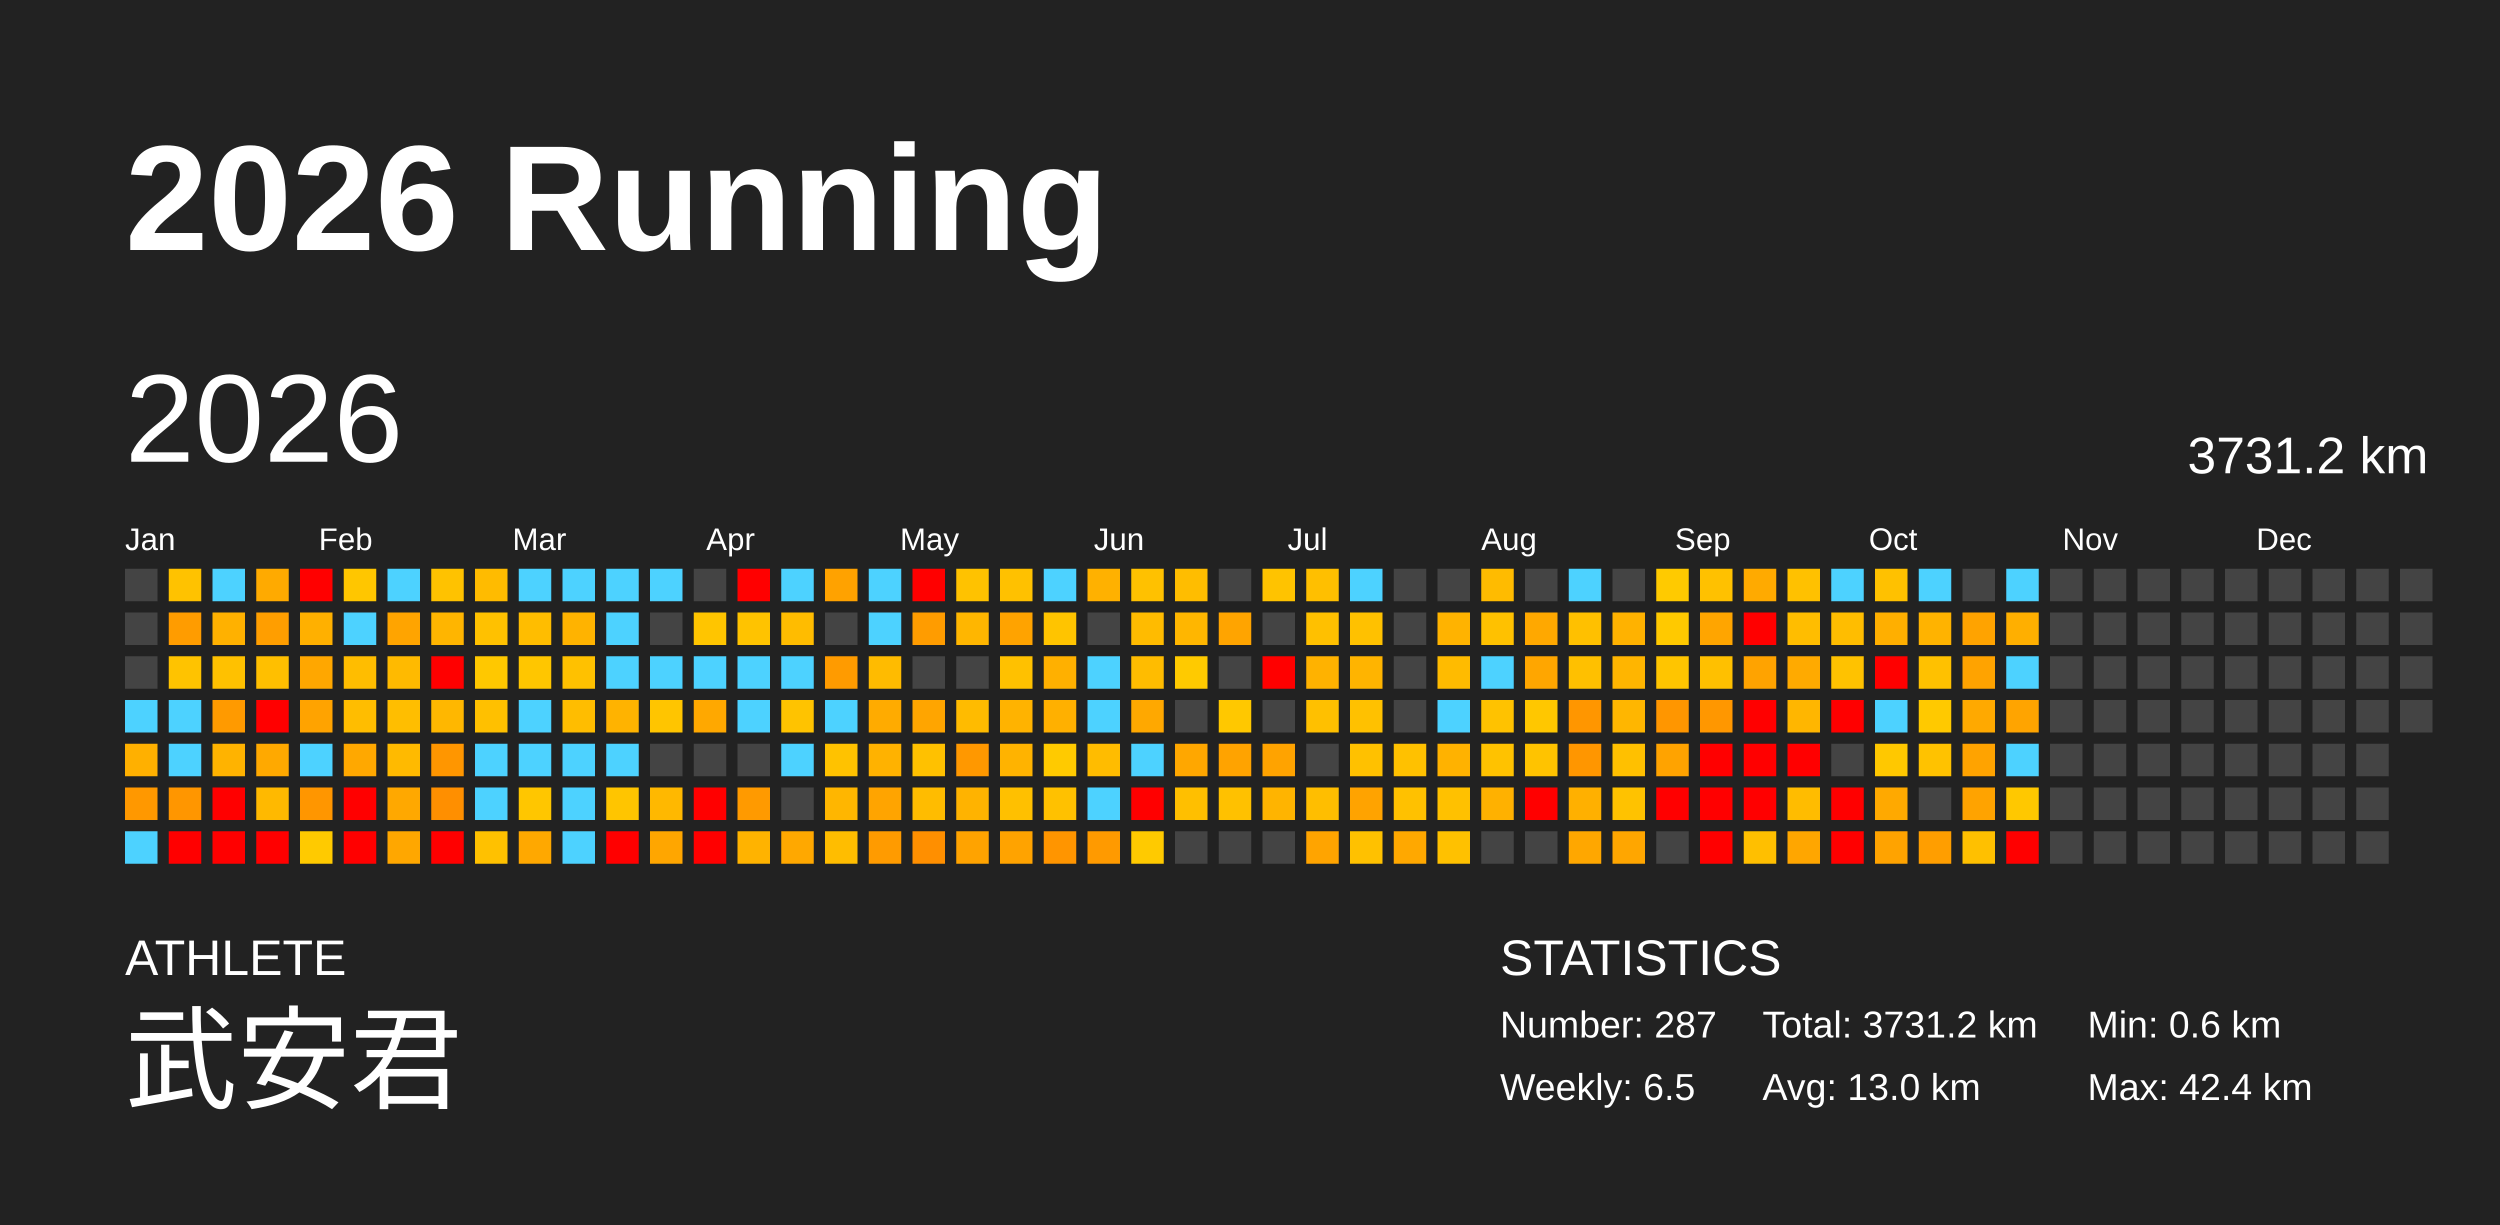
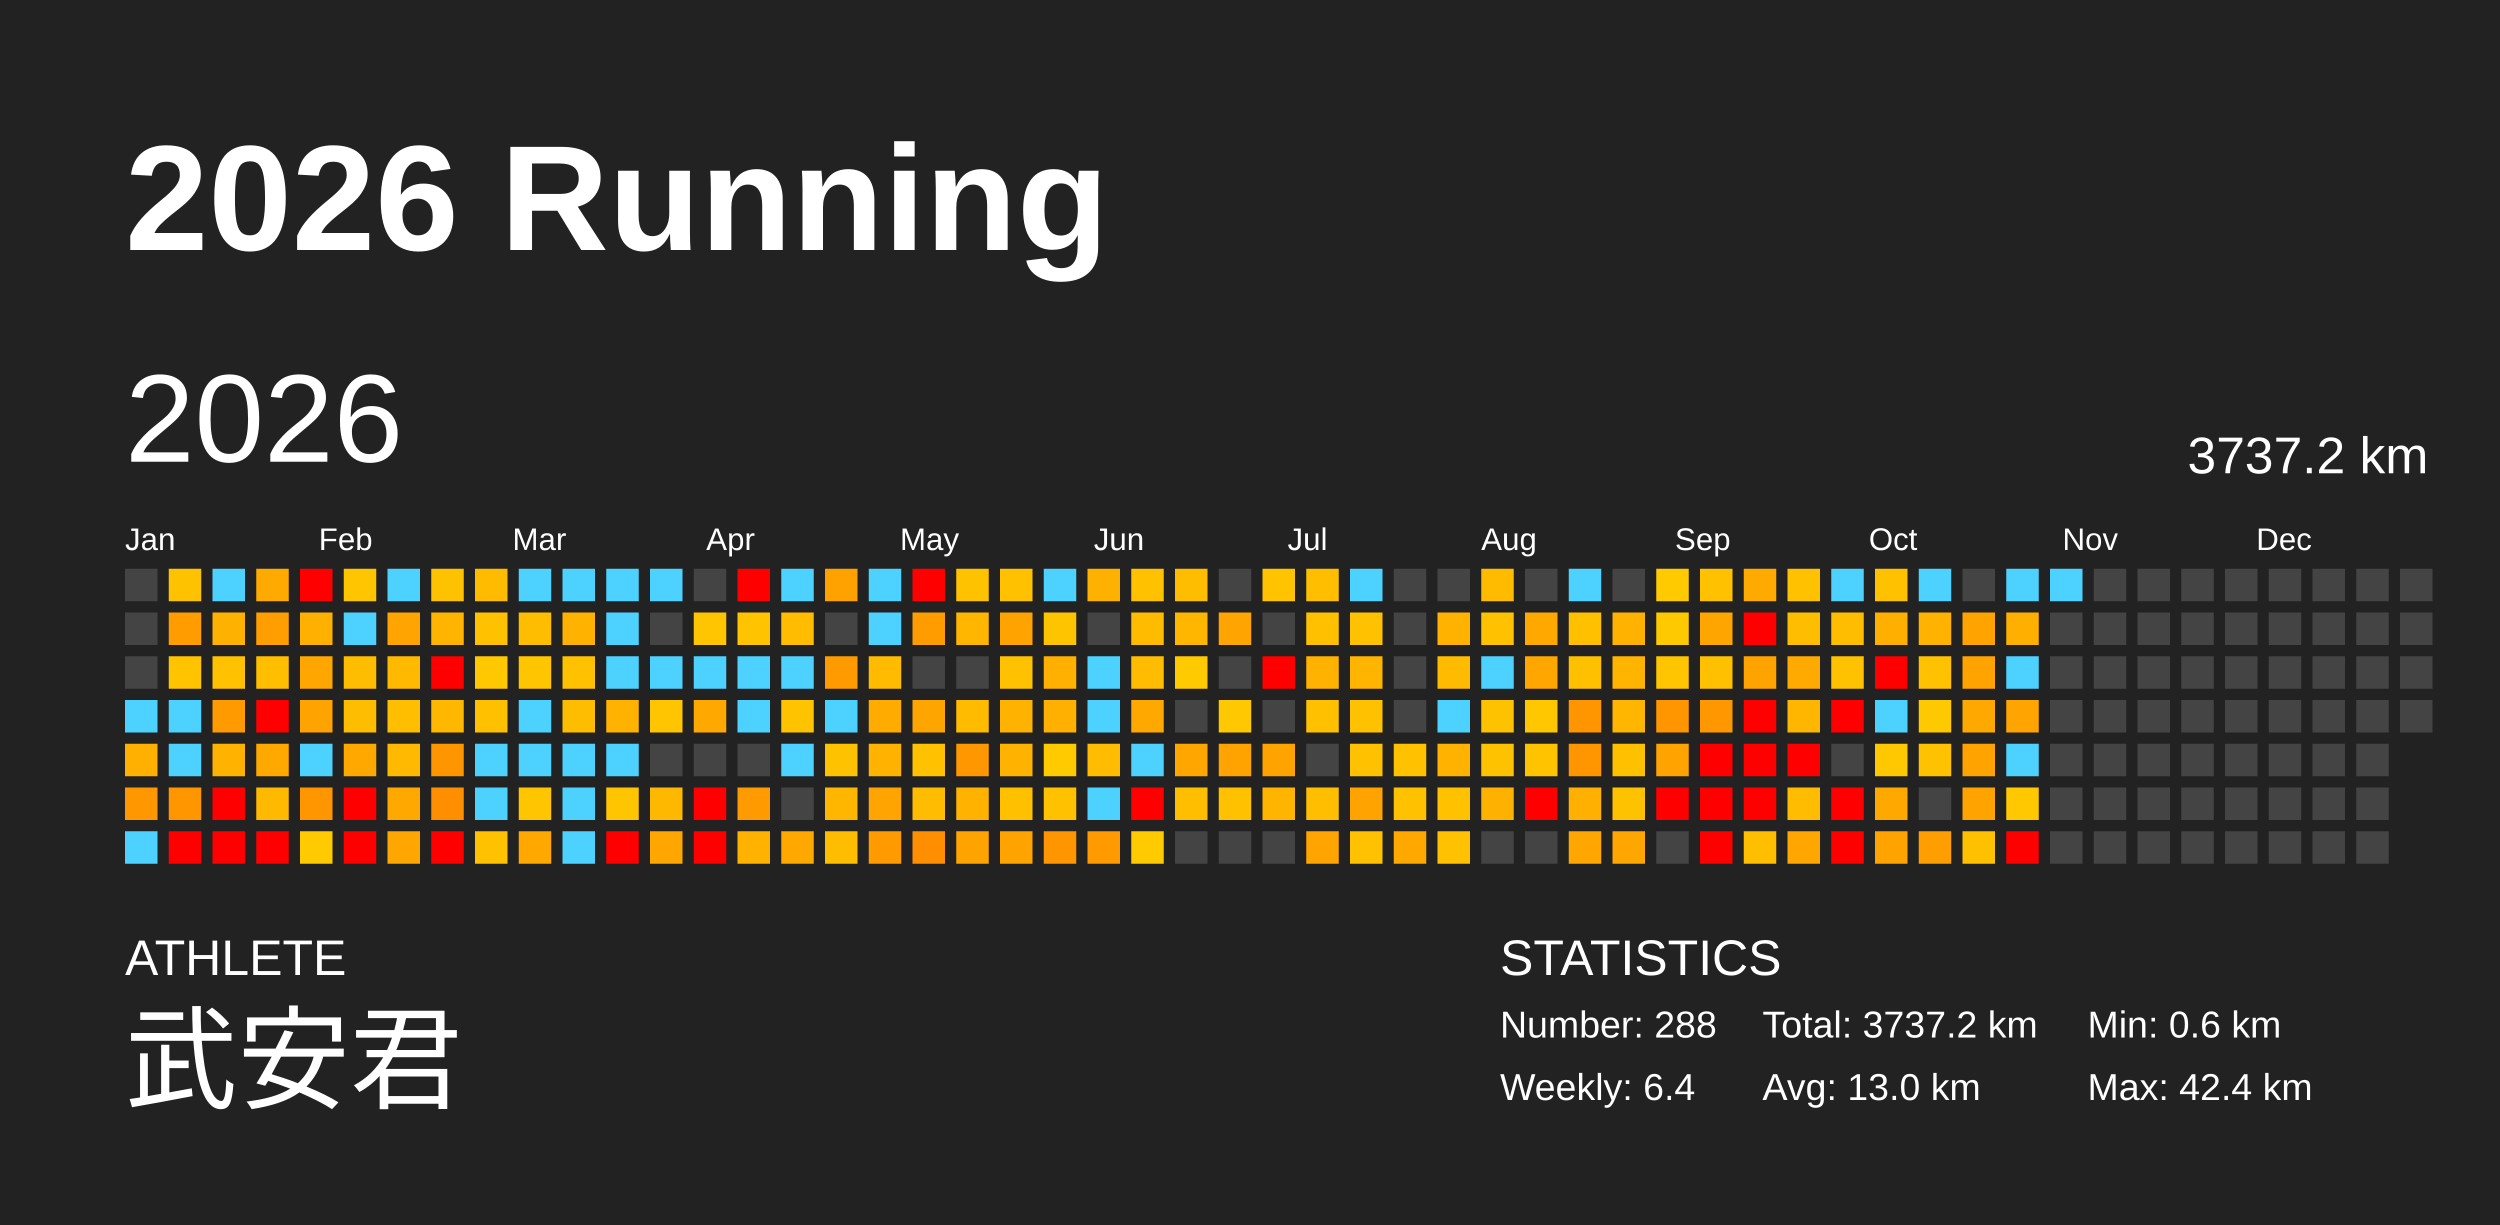
<svg xmlns="http://www.w3.org/2000/svg" baseProfile="full" height="98mm" version="1.1" viewBox="0,0,200,98" width="200mm">
  <defs />
  <rect fill="#222222" height="98" width="200" x="0" y="0" />
  <text fill="#FFFFFF" style="font-size:12px; font-family:Arial; font-weight:bold;" x="10" y="20">2026 Running</text>
  <text fill="#FFFFFF" style="font-size:4px; font-family:Arial" x="10" y="78">ATHLETE</text>
  <text fill="#FFFFFF" style="font-size:9px; font-family:Arial" x="10" y="88">武安君</text>
  <text fill="#FFFFFF" style="font-size:4px; font-family:Arial" x="120" y="78">STATISTICS</text>
-   <text fill="#FFFFFF" style="font-size:3px; font-family:Arial" x="120" y="83">Number: 287</text>
-   <text fill="#FFFFFF" style="font-size:3px; font-family:Arial" x="120" y="88">Weekly: 6.5</text>
-   <text fill="#FFFFFF" style="font-size:3px; font-family:Arial" x="141" y="83">Total: 3731.2 km</text>
+   <text fill="#FFFFFF" style="font-size:3px; font-family:Arial" x="120" y="83">Number: 288</text>
+   <text fill="#FFFFFF" style="font-size:3px; font-family:Arial" x="120" y="88">Weekly: 6.4</text>
+   <text fill="#FFFFFF" style="font-size:3px; font-family:Arial" x="141" y="83">Total: 3737.2 km</text>
  <text fill="#FFFFFF" style="font-size:3px; font-family:Arial" x="141" y="88">Avg: 13.0 km</text>
  <text fill="#FFFFFF" style="font-size:3px; font-family:Arial" x="167" y="83">Min: 0.6 km</text>
  <text fill="#FFFFFF" style="font-size:3px; font-family:Arial" x="167" y="88">Max: 42.4 km</text>
  <text dominant-baseline="hanging" fill="#FFFFFF" style="font-size:10.0px; font-family:Arial;" x="10" y="30">2026</text>
-   <text dominant-baseline="hanging" fill="#FFFFFF" style="font-size:4.125px; font-family:Arial;" x="175" y="35">3731.2 km</text>
+   <text dominant-baseline="hanging" fill="#FFFFFF" style="font-size:4.125px; font-family:Arial;" x="175" y="35">3737.2 km</text>
  <text fill="#FFFFFF" style="font-size:2.5px; font-family:Arial" x="10.0" y="44">Jan</text>
  <text fill="#FFFFFF" style="font-size:2.5px; font-family:Arial" x="25.5" y="44">Feb</text>
  <text fill="#FFFFFF" style="font-size:2.5px; font-family:Arial" x="41.0" y="44">Mar</text>
  <text fill="#FFFFFF" style="font-size:2.5px; font-family:Arial" x="56.5" y="44">Apr</text>
  <text fill="#FFFFFF" style="font-size:2.5px; font-family:Arial" x="72.0" y="44">May</text>
  <text fill="#FFFFFF" style="font-size:2.5px; font-family:Arial" x="87.5" y="44">Jun</text>
  <text fill="#FFFFFF" style="font-size:2.5px; font-family:Arial" x="103.0" y="44">Jul</text>
  <text fill="#FFFFFF" style="font-size:2.5px; font-family:Arial" x="118.5" y="44">Aug</text>
  <text fill="#FFFFFF" style="font-size:2.5px; font-family:Arial" x="134.0" y="44">Sep</text>
  <text fill="#FFFFFF" style="font-size:2.5px; font-family:Arial" x="149.5" y="44">Oct</text>
  <text fill="#FFFFFF" style="font-size:2.5px; font-family:Arial" x="165.0" y="44">Nov</text>
  <text fill="#FFFFFF" style="font-size:2.5px; font-family:Arial" x="180.5" y="44">Dec</text>
  <rect fill="#444444" height="2.6" width="2.6" x="10.0" y="45.5" />
  <rect fill="#444444" height="2.6" width="2.6" x="10.0" y="49.0" />
  <rect fill="#444444" height="2.6" width="2.6" x="10.0" y="52.5" />
  <rect fill="#4dd2ff" height="2.6" width="2.6" x="10.0" y="56.0" />
  <rect fill="#ffb000" height="2.6" width="2.6" x="10.0" y="59.5" />
  <rect fill="#ff9800" height="2.6" width="2.6" x="10.0" y="63.0" />
  <rect fill="#4dd2ff" height="2.6" width="2.6" x="10.0" y="66.5" />
  <rect fill="#ffc200" height="2.6" width="2.6" x="13.5" y="45.5" />
  <rect fill="#ff9c00" height="2.6" width="2.6" x="13.5" y="49.0" />
  <rect fill="#ffc300" height="2.6" width="2.6" x="13.5" y="52.5" />
  <rect fill="#4dd2ff" height="2.6" width="2.6" x="13.5" y="56.0" />
  <rect fill="#4dd2ff" height="2.6" width="2.6" x="13.5" y="59.5" />
  <rect fill="#ff9600" height="2.6" width="2.6" x="13.5" y="63.0" />
  <rect fill="red" height="2.6" width="2.6" x="13.5" y="66.5" />
  <rect fill="#4dd2ff" height="2.6" width="2.6" x="17.0" y="45.5" />
  <rect fill="#ffb100" height="2.6" width="2.6" x="17.0" y="49.0" />
  <rect fill="#ffc100" height="2.6" width="2.6" x="17.0" y="52.5" />
  <rect fill="#ff9a00" height="2.6" width="2.6" x="17.0" y="56.0" />
  <rect fill="#ffb300" height="2.6" width="2.6" x="17.0" y="59.5" />
  <rect fill="red" height="2.6" width="2.6" x="17.0" y="63.0" />
  <rect fill="red" height="2.6" width="2.6" x="17.0" y="66.5" />
  <rect fill="#ffaa00" height="2.6" width="2.6" x="20.5" y="45.5" />
  <rect fill="#ff9e00" height="2.6" width="2.6" x="20.5" y="49.0" />
  <rect fill="#ffbf00" height="2.6" width="2.6" x="20.5" y="52.5" />
  <rect fill="red" height="2.6" width="2.6" x="20.5" y="56.0" />
  <rect fill="#ffa900" height="2.6" width="2.6" x="20.5" y="59.5" />
  <rect fill="#ffb900" height="2.6" width="2.6" x="20.5" y="63.0" />
  <rect fill="red" height="2.6" width="2.6" x="20.5" y="66.5" />
  <rect fill="red" height="2.6" width="2.6" x="24.0" y="45.5" />
  <rect fill="#ffb000" height="2.6" width="2.6" x="24.0" y="49.0" />
  <rect fill="#ffa700" height="2.6" width="2.6" x="24.0" y="52.5" />
  <rect fill="#ffa300" height="2.6" width="2.6" x="24.0" y="56.0" />
  <rect fill="#4dd2ff" height="2.6" width="2.6" x="24.0" y="59.5" />
  <rect fill="#ff9600" height="2.6" width="2.6" x="24.0" y="63.0" />
  <rect fill="#ffca00" height="2.6" width="2.6" x="24.0" y="66.5" />
  <rect fill="#ffc600" height="2.6" width="2.6" x="27.5" y="45.5" />
  <rect fill="#4dd2ff" height="2.6" width="2.6" x="27.5" y="49.0" />
  <rect fill="#ffbd00" height="2.6" width="2.6" x="27.5" y="52.5" />
  <rect fill="#ffbd00" height="2.6" width="2.6" x="27.5" y="56.0" />
  <rect fill="#ffa800" height="2.6" width="2.6" x="27.5" y="59.5" />
  <rect fill="red" height="2.6" width="2.6" x="27.5" y="63.0" />
  <rect fill="red" height="2.6" width="2.6" x="27.5" y="66.5" />
  <rect fill="#4dd2ff" height="2.6" width="2.6" x="31.0" y="45.5" />
  <rect fill="#ffa400" height="2.6" width="2.6" x="31.0" y="49.0" />
  <rect fill="#ffba00" height="2.6" width="2.6" x="31.0" y="52.5" />
  <rect fill="#ffbe00" height="2.6" width="2.6" x="31.0" y="56.0" />
  <rect fill="#ffba00" height="2.6" width="2.6" x="31.0" y="59.5" />
  <rect fill="#ffa800" height="2.6" width="2.6" x="31.0" y="63.0" />
  <rect fill="#ffa700" height="2.6" width="2.6" x="31.0" y="66.5" />
  <rect fill="#ffc200" height="2.6" width="2.6" x="34.5" y="45.5" />
  <rect fill="#ffb500" height="2.6" width="2.6" x="34.5" y="49.0" />
  <rect fill="red" height="2.6" width="2.6" x="34.5" y="52.5" />
  <rect fill="#ffb700" height="2.6" width="2.6" x="34.5" y="56.0" />
  <rect fill="#ff9600" height="2.6" width="2.6" x="34.5" y="59.5" />
  <rect fill="#ff8f00" height="2.6" width="2.6" x="34.5" y="63.0" />
  <rect fill="red" height="2.6" width="2.6" x="34.5" y="66.5" />
  <rect fill="#ffbb00" height="2.6" width="2.6" x="38.0" y="45.5" />
  <rect fill="#ffc100" height="2.6" width="2.6" x="38.0" y="49.0" />
  <rect fill="#ffc800" height="2.6" width="2.6" x="38.0" y="52.5" />
  <rect fill="#ffc000" height="2.6" width="2.6" x="38.0" y="56.0" />
  <rect fill="#4dd2ff" height="2.6" width="2.6" x="38.0" y="59.5" />
  <rect fill="#4dd2ff" height="2.6" width="2.6" x="38.0" y="63.0" />
  <rect fill="#ffc100" height="2.6" width="2.6" x="38.0" y="66.5" />
  <rect fill="#4dd2ff" height="2.6" width="2.6" x="41.5" y="45.5" />
  <rect fill="#ffbd00" height="2.6" width="2.6" x="41.5" y="49.0" />
  <rect fill="#ffc600" height="2.6" width="2.6" x="41.5" y="52.5" />
  <rect fill="#4dd2ff" height="2.6" width="2.6" x="41.5" y="56.0" />
  <rect fill="#4dd2ff" height="2.6" width="2.6" x="41.5" y="59.5" />
  <rect fill="#ffc600" height="2.6" width="2.6" x="41.5" y="63.0" />
  <rect fill="#ffa800" height="2.6" width="2.6" x="41.5" y="66.5" />
  <rect fill="#4dd2ff" height="2.6" width="2.6" x="45.0" y="45.5" />
  <rect fill="#ffb300" height="2.6" width="2.6" x="45.0" y="49.0" />
  <rect fill="#ffc100" height="2.6" width="2.6" x="45.0" y="52.5" />
  <rect fill="#ffbd00" height="2.6" width="2.6" x="45.0" y="56.0" />
  <rect fill="#4dd2ff" height="2.6" width="2.6" x="45.0" y="59.5" />
  <rect fill="#4dd2ff" height="2.6" width="2.6" x="45.0" y="63.0" />
  <rect fill="#4dd2ff" height="2.6" width="2.6" x="45.0" y="66.5" />
  <rect fill="#4dd2ff" height="2.6" width="2.6" x="48.5" y="45.5" />
  <rect fill="#4dd2ff" height="2.6" width="2.6" x="48.5" y="49.0" />
  <rect fill="#4dd2ff" height="2.6" width="2.6" x="48.5" y="52.5" />
  <rect fill="#ffb300" height="2.6" width="2.6" x="48.5" y="56.0" />
  <rect fill="#4dd2ff" height="2.6" width="2.6" x="48.5" y="59.5" />
  <rect fill="#ffc500" height="2.6" width="2.6" x="48.5" y="63.0" />
  <rect fill="red" height="2.6" width="2.6" x="48.5" y="66.5" />
  <rect fill="#4dd2ff" height="2.6" width="2.6" x="52.0" y="45.5" />
  <rect fill="#444444" height="2.6" width="2.6" x="52.0" y="49.0" />
  <rect fill="#4dd2ff" height="2.6" width="2.6" x="52.0" y="52.5" />
  <rect fill="#ffc500" height="2.6" width="2.6" x="52.0" y="56.0" />
  <rect fill="#444444" height="2.6" width="2.6" x="52.0" y="59.5" />
  <rect fill="#ffb800" height="2.6" width="2.6" x="52.0" y="63.0" />
  <rect fill="#ffa600" height="2.6" width="2.6" x="52.0" y="66.5" />
  <rect fill="#444444" height="2.6" width="2.6" x="55.5" y="45.5" />
  <rect fill="#ffc500" height="2.6" width="2.6" x="55.5" y="49.0" />
  <rect fill="#4dd2ff" height="2.6" width="2.6" x="55.5" y="52.5" />
  <rect fill="#ffa800" height="2.6" width="2.6" x="55.5" y="56.0" />
  <rect fill="#444444" height="2.6" width="2.6" x="55.5" y="59.5" />
  <rect fill="red" height="2.6" width="2.6" x="55.5" y="63.0" />
  <rect fill="red" height="2.6" width="2.6" x="55.5" y="66.5" />
  <rect fill="red" height="2.6" width="2.6" x="59.0" y="45.5" />
  <rect fill="#ffc300" height="2.6" width="2.6" x="59.0" y="49.0" />
  <rect fill="#4dd2ff" height="2.6" width="2.6" x="59.0" y="52.5" />
  <rect fill="#4dd2ff" height="2.6" width="2.6" x="59.0" y="56.0" />
  <rect fill="#444444" height="2.6" width="2.6" x="59.0" y="59.5" />
  <rect fill="#ff9a00" height="2.6" width="2.6" x="59.0" y="63.0" />
  <rect fill="#ffb300" height="2.6" width="2.6" x="59.0" y="66.5" />
  <rect fill="#4dd2ff" height="2.6" width="2.6" x="62.5" y="45.5" />
  <rect fill="#ffbc00" height="2.6" width="2.6" x="62.5" y="49.0" />
  <rect fill="#4dd2ff" height="2.6" width="2.6" x="62.5" y="52.5" />
  <rect fill="#ffc300" height="2.6" width="2.6" x="62.5" y="56.0" />
  <rect fill="#4dd2ff" height="2.6" width="2.6" x="62.5" y="59.5" />
  <rect fill="#444444" height="2.6" width="2.6" x="62.5" y="63.0" />
  <rect fill="#ffa800" height="2.6" width="2.6" x="62.5" y="66.5" />
  <rect fill="#ffa200" height="2.6" width="2.6" x="66.0" y="45.5" />
  <rect fill="#444444" height="2.6" width="2.6" x="66.0" y="49.0" />
  <rect fill="#ff9b00" height="2.6" width="2.6" x="66.0" y="52.5" />
  <rect fill="#4dd2ff" height="2.6" width="2.6" x="66.0" y="56.0" />
  <rect fill="#ffc200" height="2.6" width="2.6" x="66.0" y="59.5" />
  <rect fill="#ffb600" height="2.6" width="2.6" x="66.0" y="63.0" />
  <rect fill="#ffbd00" height="2.6" width="2.6" x="66.0" y="66.5" />
  <rect fill="#4dd2ff" height="2.6" width="2.6" x="69.5" y="45.5" />
  <rect fill="#4dd2ff" height="2.6" width="2.6" x="69.5" y="49.0" />
  <rect fill="#ffbb00" height="2.6" width="2.6" x="69.5" y="52.5" />
  <rect fill="#ffab00" height="2.6" width="2.6" x="69.5" y="56.0" />
  <rect fill="#ffb200" height="2.6" width="2.6" x="69.5" y="59.5" />
  <rect fill="#ffa400" height="2.6" width="2.6" x="69.5" y="63.0" />
  <rect fill="#ff9b00" height="2.6" width="2.6" x="69.5" y="66.5" />
  <rect fill="red" height="2.6" width="2.6" x="73.0" y="45.5" />
  <rect fill="#ff9c00" height="2.6" width="2.6" x="73.0" y="49.0" />
  <rect fill="#444444" height="2.6" width="2.6" x="73.0" y="52.5" />
  <rect fill="#ffa500" height="2.6" width="2.6" x="73.0" y="56.0" />
  <rect fill="#ffc100" height="2.6" width="2.6" x="73.0" y="59.5" />
  <rect fill="#ffbc00" height="2.6" width="2.6" x="73.0" y="63.0" />
  <rect fill="#ff8f00" height="2.6" width="2.6" x="73.0" y="66.5" />
  <rect fill="#ffc200" height="2.6" width="2.6" x="76.5" y="45.5" />
  <rect fill="#ffb600" height="2.6" width="2.6" x="76.5" y="49.0" />
  <rect fill="#444444" height="2.6" width="2.6" x="76.5" y="52.5" />
  <rect fill="#ffbb00" height="2.6" width="2.6" x="76.5" y="56.0" />
  <rect fill="#ff9800" height="2.6" width="2.6" x="76.5" y="59.5" />
  <rect fill="#ffb300" height="2.6" width="2.6" x="76.5" y="63.0" />
  <rect fill="#ffa300" height="2.6" width="2.6" x="76.5" y="66.5" />
  <rect fill="#ffc100" height="2.6" width="2.6" x="80.0" y="45.5" />
  <rect fill="#ffa300" height="2.6" width="2.6" x="80.0" y="49.0" />
  <rect fill="#ffc100" height="2.6" width="2.6" x="80.0" y="52.5" />
  <rect fill="#ffb300" height="2.6" width="2.6" x="80.0" y="56.0" />
  <rect fill="#ffb300" height="2.6" width="2.6" x="80.0" y="59.5" />
  <rect fill="#ffc000" height="2.6" width="2.6" x="80.0" y="63.0" />
  <rect fill="#ffa300" height="2.6" width="2.6" x="80.0" y="66.5" />
  <rect fill="#4dd2ff" height="2.6" width="2.6" x="83.5" y="45.5" />
  <rect fill="#ffc400" height="2.6" width="2.6" x="83.5" y="49.0" />
  <rect fill="#ffb000" height="2.6" width="2.6" x="83.5" y="52.5" />
  <rect fill="#ffb000" height="2.6" width="2.6" x="83.5" y="56.0" />
  <rect fill="#ffca00" height="2.6" width="2.6" x="83.5" y="59.5" />
  <rect fill="#ffc100" height="2.6" width="2.6" x="83.5" y="63.0" />
  <rect fill="#ff9500" height="2.6" width="2.6" x="83.5" y="66.5" />
  <rect fill="#ffb100" height="2.6" width="2.6" x="87.0" y="45.5" />
  <rect fill="#444444" height="2.6" width="2.6" x="87.0" y="49.0" />
  <rect fill="#4dd2ff" height="2.6" width="2.6" x="87.0" y="52.5" />
  <rect fill="#4dd2ff" height="2.6" width="2.6" x="87.0" y="56.0" />
  <rect fill="#ffbc00" height="2.6" width="2.6" x="87.0" y="59.5" />
  <rect fill="#4dd2ff" height="2.6" width="2.6" x="87.0" y="63.0" />
  <rect fill="#ff9a00" height="2.6" width="2.6" x="87.0" y="66.5" />
  <rect fill="#ffc100" height="2.6" width="2.6" x="90.5" y="45.5" />
  <rect fill="#ffbb00" height="2.6" width="2.6" x="90.5" y="49.0" />
  <rect fill="#ffbc00" height="2.6" width="2.6" x="90.5" y="52.5" />
  <rect fill="#ffa800" height="2.6" width="2.6" x="90.5" y="56.0" />
  <rect fill="#4dd2ff" height="2.6" width="2.6" x="90.5" y="59.5" />
  <rect fill="red" height="2.6" width="2.6" x="90.5" y="63.0" />
  <rect fill="#ffca00" height="2.6" width="2.6" x="90.5" y="66.5" />
  <rect fill="#ffbd00" height="2.6" width="2.6" x="94.0" y="45.5" />
  <rect fill="#ffb600" height="2.6" width="2.6" x="94.0" y="49.0" />
  <rect fill="#ffca00" height="2.6" width="2.6" x="94.0" y="52.5" />
  <rect fill="#444444" height="2.6" width="2.6" x="94.0" y="56.0" />
  <rect fill="#ffa700" height="2.6" width="2.6" x="94.0" y="59.5" />
  <rect fill="#ffbf00" height="2.6" width="2.6" x="94.0" y="63.0" />
  <rect fill="#444444" height="2.6" width="2.6" x="94.0" y="66.5" />
  <rect fill="#444444" height="2.6" width="2.6" x="97.5" y="45.5" />
  <rect fill="#ffa400" height="2.6" width="2.6" x="97.5" y="49.0" />
  <rect fill="#444444" height="2.6" width="2.6" x="97.5" y="52.5" />
  <rect fill="#ffc800" height="2.6" width="2.6" x="97.5" y="56.0" />
  <rect fill="#ffa300" height="2.6" width="2.6" x="97.5" y="59.5" />
  <rect fill="#ffc100" height="2.6" width="2.6" x="97.5" y="63.0" />
  <rect fill="#444444" height="2.6" width="2.6" x="97.5" y="66.5" />
  <rect fill="#ffc300" height="2.6" width="2.6" x="101.0" y="45.5" />
  <rect fill="#444444" height="2.6" width="2.6" x="101.0" y="49.0" />
  <rect fill="red" height="2.6" width="2.6" x="101.0" y="52.5" />
  <rect fill="#444444" height="2.6" width="2.6" x="101.0" y="56.0" />
  <rect fill="#ffa300" height="2.6" width="2.6" x="101.0" y="59.5" />
  <rect fill="#ffb400" height="2.6" width="2.6" x="101.0" y="63.0" />
  <rect fill="#444444" height="2.6" width="2.6" x="101.0" y="66.5" />
  <rect fill="#ffbf00" height="2.6" width="2.6" x="104.5" y="45.5" />
  <rect fill="#ffc000" height="2.6" width="2.6" x="104.5" y="49.0" />
  <rect fill="#ffb200" height="2.6" width="2.6" x="104.5" y="52.5" />
  <rect fill="#ffc000" height="2.6" width="2.6" x="104.5" y="56.0" />
  <rect fill="#444444" height="2.6" width="2.6" x="104.5" y="59.5" />
  <rect fill="#ffbe00" height="2.6" width="2.6" x="104.5" y="63.0" />
  <rect fill="#ffa400" height="2.6" width="2.6" x="104.5" y="66.5" />
  <rect fill="#4dd2ff" height="2.6" width="2.6" x="108.0" y="45.5" />
  <rect fill="#ffc100" height="2.6" width="2.6" x="108.0" y="49.0" />
  <rect fill="#ffb400" height="2.6" width="2.6" x="108.0" y="52.5" />
  <rect fill="#ffc100" height="2.6" width="2.6" x="108.0" y="56.0" />
  <rect fill="#ffc100" height="2.6" width="2.6" x="108.0" y="59.5" />
  <rect fill="#ffa300" height="2.6" width="2.6" x="108.0" y="63.0" />
  <rect fill="#ffc100" height="2.6" width="2.6" x="108.0" y="66.5" />
  <rect fill="#444444" height="2.6" width="2.6" x="111.5" y="45.5" />
  <rect fill="#444444" height="2.6" width="2.6" x="111.5" y="49.0" />
  <rect fill="#444444" height="2.6" width="2.6" x="111.5" y="52.5" />
  <rect fill="#444444" height="2.6" width="2.6" x="111.5" y="56.0" />
  <rect fill="#ffc100" height="2.6" width="2.6" x="111.5" y="59.5" />
  <rect fill="#ffc100" height="2.6" width="2.6" x="111.5" y="63.0" />
  <rect fill="#ffa800" height="2.6" width="2.6" x="111.5" y="66.5" />
  <rect fill="#444444" height="2.6" width="2.6" x="115.0" y="45.5" />
  <rect fill="#ffb300" height="2.6" width="2.6" x="115.0" y="49.0" />
  <rect fill="#ffbb00" height="2.6" width="2.6" x="115.0" y="52.5" />
  <rect fill="#4dd2ff" height="2.6" width="2.6" x="115.0" y="56.0" />
  <rect fill="#ffb200" height="2.6" width="2.6" x="115.0" y="59.5" />
  <rect fill="#ffc100" height="2.6" width="2.6" x="115.0" y="63.0" />
  <rect fill="#ffc100" height="2.6" width="2.6" x="115.0" y="66.5" />
  <rect fill="#ffbb00" height="2.6" width="2.6" x="118.5" y="45.5" />
  <rect fill="#ffc100" height="2.6" width="2.6" x="118.5" y="49.0" />
  <rect fill="#4dd2ff" height="2.6" width="2.6" x="118.5" y="52.5" />
  <rect fill="#ffc200" height="2.6" width="2.6" x="118.5" y="56.0" />
  <rect fill="#ffc200" height="2.6" width="2.6" x="118.5" y="59.5" />
  <rect fill="#ffb100" height="2.6" width="2.6" x="118.5" y="63.0" />
  <rect fill="#444444" height="2.6" width="2.6" x="118.5" y="66.5" />
  <rect fill="#444444" height="2.6" width="2.6" x="122.0" y="45.5" />
  <rect fill="#ffa800" height="2.6" width="2.6" x="122.0" y="49.0" />
  <rect fill="#ffa600" height="2.6" width="2.6" x="122.0" y="52.5" />
  <rect fill="#ffc700" height="2.6" width="2.6" x="122.0" y="56.0" />
  <rect fill="#ffc300" height="2.6" width="2.6" x="122.0" y="59.5" />
  <rect fill="red" height="2.6" width="2.6" x="122.0" y="63.0" />
  <rect fill="#444444" height="2.6" width="2.6" x="122.0" y="66.5" />
  <rect fill="#4dd2ff" height="2.6" width="2.6" x="125.5" y="45.5" />
  <rect fill="#ffc000" height="2.6" width="2.6" x="125.5" y="49.0" />
  <rect fill="#ffc000" height="2.6" width="2.6" x="125.5" y="52.5" />
  <rect fill="#ff9600" height="2.6" width="2.6" x="125.5" y="56.0" />
  <rect fill="#ff9600" height="2.6" width="2.6" x="125.5" y="59.5" />
  <rect fill="#ffb000" height="2.6" width="2.6" x="125.5" y="63.0" />
  <rect fill="#ffa700" height="2.6" width="2.6" x="125.5" y="66.5" />
  <rect fill="#444444" height="2.6" width="2.6" x="129.0" y="45.5" />
  <rect fill="#ffb200" height="2.6" width="2.6" x="129.0" y="49.0" />
  <rect fill="#ffb500" height="2.6" width="2.6" x="129.0" y="52.5" />
  <rect fill="#ffb600" height="2.6" width="2.6" x="129.0" y="56.0" />
  <rect fill="#ffc000" height="2.6" width="2.6" x="129.0" y="59.5" />
  <rect fill="#ffc200" height="2.6" width="2.6" x="129.0" y="63.0" />
  <rect fill="#ffa600" height="2.6" width="2.6" x="129.0" y="66.5" />
  <rect fill="#ffca00" height="2.6" width="2.6" x="132.5" y="45.5" />
  <rect fill="#ffc900" height="2.6" width="2.6" x="132.5" y="49.0" />
  <rect fill="#ffc500" height="2.6" width="2.6" x="132.5" y="52.5" />
  <rect fill="#ff9600" height="2.6" width="2.6" x="132.5" y="56.0" />
  <rect fill="#ffa300" height="2.6" width="2.6" x="132.5" y="59.5" />
  <rect fill="red" height="2.6" width="2.6" x="132.5" y="63.0" />
  <rect fill="#444444" height="2.6" width="2.6" x="132.5" y="66.5" />
  <rect fill="#ffc100" height="2.6" width="2.6" x="136.0" y="45.5" />
  <rect fill="#ffa500" height="2.6" width="2.6" x="136.0" y="49.0" />
  <rect fill="#ffc000" height="2.6" width="2.6" x="136.0" y="52.5" />
  <rect fill="#ff9700" height="2.6" width="2.6" x="136.0" y="56.0" />
  <rect fill="red" height="2.6" width="2.6" x="136.0" y="59.5" />
  <rect fill="red" height="2.6" width="2.6" x="136.0" y="63.0" />
  <rect fill="red" height="2.6" width="2.6" x="136.0" y="66.5" />
  <rect fill="#ffaa00" height="2.6" width="2.6" x="139.5" y="45.5" />
  <rect fill="red" height="2.6" width="2.6" x="139.5" y="49.0" />
  <rect fill="#ffa300" height="2.6" width="2.6" x="139.5" y="52.5" />
  <rect fill="red" height="2.6" width="2.6" x="139.5" y="56.0" />
  <rect fill="red" height="2.6" width="2.6" x="139.5" y="59.5" />
  <rect fill="red" height="2.6" width="2.6" x="139.5" y="63.0" />
  <rect fill="#ffbf00" height="2.6" width="2.6" x="139.5" y="66.5" />
  <rect fill="#ffc100" height="2.6" width="2.6" x="143.0" y="45.5" />
  <rect fill="#ffbd00" height="2.6" width="2.6" x="143.0" y="49.0" />
  <rect fill="#ffaa00" height="2.6" width="2.6" x="143.0" y="52.5" />
  <rect fill="#ffb600" height="2.6" width="2.6" x="143.0" y="56.0" />
  <rect fill="red" height="2.6" width="2.6" x="143.0" y="59.5" />
  <rect fill="#ffbc00" height="2.6" width="2.6" x="143.0" y="63.0" />
  <rect fill="#ffa600" height="2.6" width="2.6" x="143.0" y="66.5" />
  <rect fill="#4dd2ff" height="2.6" width="2.6" x="146.5" y="45.5" />
  <rect fill="#ffbd00" height="2.6" width="2.6" x="146.5" y="49.0" />
  <rect fill="#ffc200" height="2.6" width="2.6" x="146.5" y="52.5" />
  <rect fill="red" height="2.6" width="2.6" x="146.5" y="56.0" />
  <rect fill="#444444" height="2.6" width="2.6" x="146.5" y="59.5" />
  <rect fill="red" height="2.6" width="2.6" x="146.5" y="63.0" />
  <rect fill="red" height="2.6" width="2.6" x="146.5" y="66.5" />
  <rect fill="#ffc100" height="2.6" width="2.6" x="150.0" y="45.5" />
  <rect fill="#ffaf00" height="2.6" width="2.6" x="150.0" y="49.0" />
  <rect fill="red" height="2.6" width="2.6" x="150.0" y="52.5" />
  <rect fill="#4dd2ff" height="2.6" width="2.6" x="150.0" y="56.0" />
  <rect fill="#ffc800" height="2.6" width="2.6" x="150.0" y="59.5" />
  <rect fill="#ffa900" height="2.6" width="2.6" x="150.0" y="63.0" />
  <rect fill="#ffa300" height="2.6" width="2.6" x="150.0" y="66.5" />
  <rect fill="#4dd2ff" height="2.6" width="2.6" x="153.5" y="45.5" />
  <rect fill="#ffb300" height="2.6" width="2.6" x="153.5" y="49.0" />
  <rect fill="#ffc100" height="2.6" width="2.6" x="153.5" y="52.5" />
  <rect fill="#ffc900" height="2.6" width="2.6" x="153.5" y="56.0" />
  <rect fill="#ffc200" height="2.6" width="2.6" x="153.5" y="59.5" />
  <rect fill="#444444" height="2.6" width="2.6" x="153.5" y="63.0" />
  <rect fill="#ff9e00" height="2.6" width="2.6" x="153.5" y="66.5" />
  <rect fill="#444444" height="2.6" width="2.6" x="157.0" y="45.5" />
  <rect fill="#ffa300" height="2.6" width="2.6" x="157.0" y="49.0" />
  <rect fill="#ffa300" height="2.6" width="2.6" x="157.0" y="52.5" />
  <rect fill="#ffa900" height="2.6" width="2.6" x="157.0" y="56.0" />
  <rect fill="#ffa300" height="2.6" width="2.6" x="157.0" y="59.5" />
  <rect fill="#ffa300" height="2.6" width="2.6" x="157.0" y="63.0" />
  <rect fill="#ffc000" height="2.6" width="2.6" x="157.0" y="66.5" />
  <rect fill="#4dd2ff" height="2.6" width="2.6" x="160.5" y="45.5" />
  <rect fill="#ffaf00" height="2.6" width="2.6" x="160.5" y="49.0" />
  <rect fill="#4dd2ff" height="2.6" width="2.6" x="160.5" y="52.5" />
  <rect fill="#ffa400" height="2.6" width="2.6" x="160.5" y="56.0" />
  <rect fill="#4dd2ff" height="2.6" width="2.6" x="160.5" y="59.5" />
  <rect fill="#ffc800" height="2.6" width="2.6" x="160.5" y="63.0" />
  <rect fill="red" height="2.6" width="2.6" x="160.5" y="66.5" />
-   <rect fill="#444444" height="2.6" width="2.6" x="164.0" y="45.5" />
+   <rect fill="#4dd2ff" height="2.6" width="2.6" x="164.0" y="45.5" />
  <rect fill="#444444" height="2.6" width="2.6" x="164.0" y="49.0" />
  <rect fill="#444444" height="2.6" width="2.6" x="164.0" y="52.5" />
  <rect fill="#444444" height="2.6" width="2.6" x="164.0" y="56.0" />
  <rect fill="#444444" height="2.6" width="2.6" x="164.0" y="59.5" />
  <rect fill="#444444" height="2.6" width="2.6" x="164.0" y="63.0" />
  <rect fill="#444444" height="2.6" width="2.6" x="164.0" y="66.5" />
  <rect fill="#444444" height="2.6" width="2.6" x="167.5" y="45.5" />
  <rect fill="#444444" height="2.6" width="2.6" x="167.5" y="49.0" />
  <rect fill="#444444" height="2.6" width="2.6" x="167.5" y="52.5" />
  <rect fill="#444444" height="2.6" width="2.6" x="167.5" y="56.0" />
  <rect fill="#444444" height="2.6" width="2.6" x="167.5" y="59.5" />
  <rect fill="#444444" height="2.6" width="2.6" x="167.5" y="63.0" />
  <rect fill="#444444" height="2.6" width="2.6" x="167.5" y="66.5" />
  <rect fill="#444444" height="2.6" width="2.6" x="171.0" y="45.5" />
  <rect fill="#444444" height="2.6" width="2.6" x="171.0" y="49.0" />
  <rect fill="#444444" height="2.6" width="2.6" x="171.0" y="52.5" />
  <rect fill="#444444" height="2.6" width="2.6" x="171.0" y="56.0" />
  <rect fill="#444444" height="2.6" width="2.6" x="171.0" y="59.5" />
  <rect fill="#444444" height="2.6" width="2.6" x="171.0" y="63.0" />
  <rect fill="#444444" height="2.6" width="2.6" x="171.0" y="66.5" />
  <rect fill="#444444" height="2.6" width="2.6" x="174.5" y="45.5" />
  <rect fill="#444444" height="2.6" width="2.6" x="174.5" y="49.0" />
  <rect fill="#444444" height="2.6" width="2.6" x="174.5" y="52.5" />
  <rect fill="#444444" height="2.6" width="2.6" x="174.5" y="56.0" />
  <rect fill="#444444" height="2.6" width="2.6" x="174.5" y="59.5" />
  <rect fill="#444444" height="2.6" width="2.6" x="174.5" y="63.0" />
  <rect fill="#444444" height="2.6" width="2.6" x="174.5" y="66.5" />
  <rect fill="#444444" height="2.6" width="2.6" x="178.0" y="45.5" />
  <rect fill="#444444" height="2.6" width="2.6" x="178.0" y="49.0" />
  <rect fill="#444444" height="2.6" width="2.6" x="178.0" y="52.5" />
  <rect fill="#444444" height="2.6" width="2.6" x="178.0" y="56.0" />
  <rect fill="#444444" height="2.6" width="2.6" x="178.0" y="59.5" />
  <rect fill="#444444" height="2.6" width="2.6" x="178.0" y="63.0" />
  <rect fill="#444444" height="2.6" width="2.6" x="178.0" y="66.5" />
  <rect fill="#444444" height="2.6" width="2.6" x="181.5" y="45.5" />
  <rect fill="#444444" height="2.6" width="2.6" x="181.5" y="49.0" />
  <rect fill="#444444" height="2.6" width="2.6" x="181.5" y="52.5" />
  <rect fill="#444444" height="2.6" width="2.6" x="181.5" y="56.0" />
  <rect fill="#444444" height="2.6" width="2.6" x="181.5" y="59.5" />
  <rect fill="#444444" height="2.6" width="2.6" x="181.5" y="63.0" />
  <rect fill="#444444" height="2.6" width="2.6" x="181.5" y="66.5" />
  <rect fill="#444444" height="2.6" width="2.6" x="185.0" y="45.5" />
  <rect fill="#444444" height="2.6" width="2.6" x="185.0" y="49.0" />
  <rect fill="#444444" height="2.6" width="2.6" x="185.0" y="52.5" />
  <rect fill="#444444" height="2.6" width="2.6" x="185.0" y="56.0" />
  <rect fill="#444444" height="2.6" width="2.6" x="185.0" y="59.5" />
  <rect fill="#444444" height="2.6" width="2.6" x="185.0" y="63.0" />
  <rect fill="#444444" height="2.6" width="2.6" x="185.0" y="66.5" />
  <rect fill="#444444" height="2.6" width="2.6" x="188.5" y="45.5" />
  <rect fill="#444444" height="2.6" width="2.6" x="188.5" y="49.0" />
  <rect fill="#444444" height="2.6" width="2.6" x="188.5" y="52.5" />
  <rect fill="#444444" height="2.6" width="2.6" x="188.5" y="56.0" />
  <rect fill="#444444" height="2.6" width="2.6" x="188.5" y="59.5" />
  <rect fill="#444444" height="2.6" width="2.6" x="188.5" y="63.0" />
  <rect fill="#444444" height="2.6" width="2.6" x="188.5" y="66.5" />
  <rect fill="#444444" height="2.6" width="2.6" x="192.0" y="45.5" />
  <rect fill="#444444" height="2.6" width="2.6" x="192.0" y="49.0" />
  <rect fill="#444444" height="2.6" width="2.6" x="192.0" y="52.5" />
  <rect fill="#444444" height="2.6" width="2.6" x="192.0" y="56.0" />
</svg>
